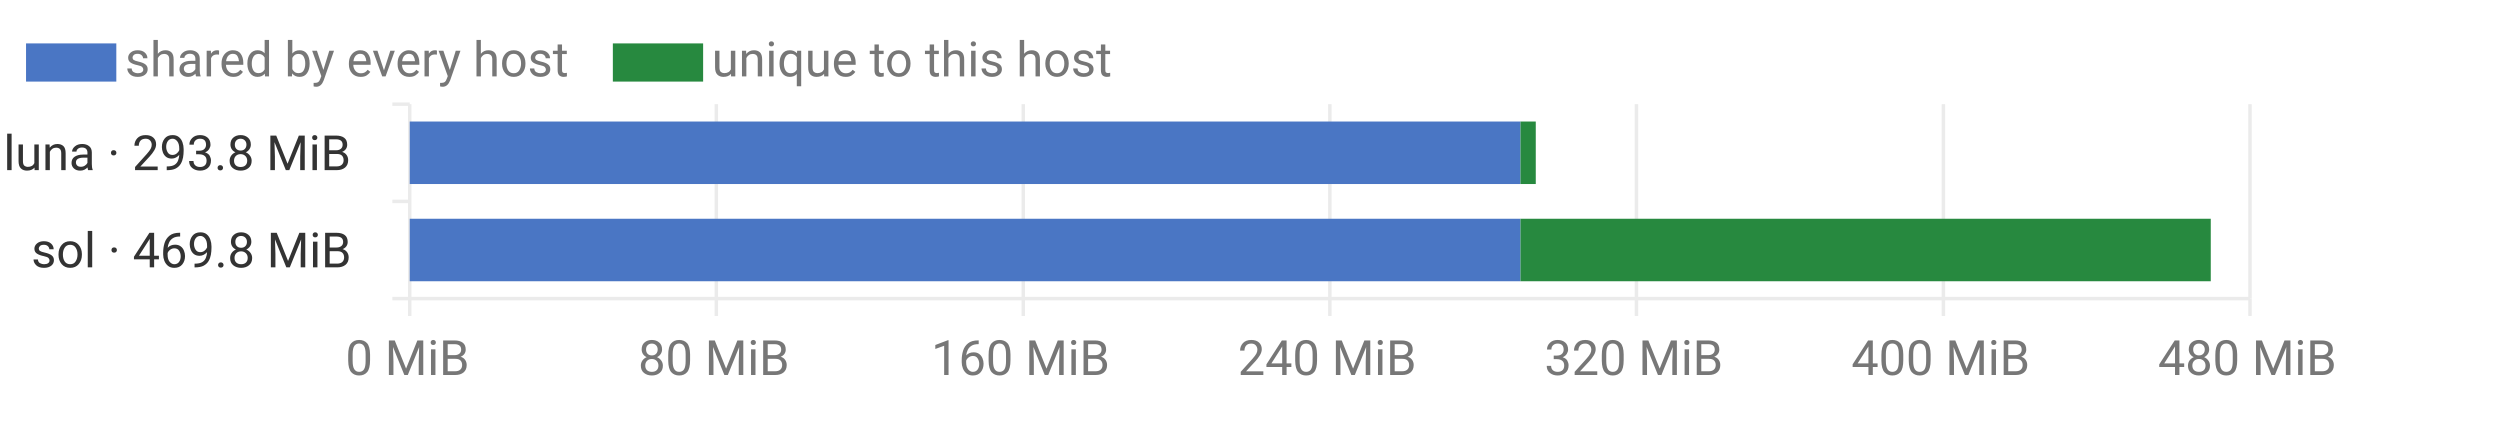
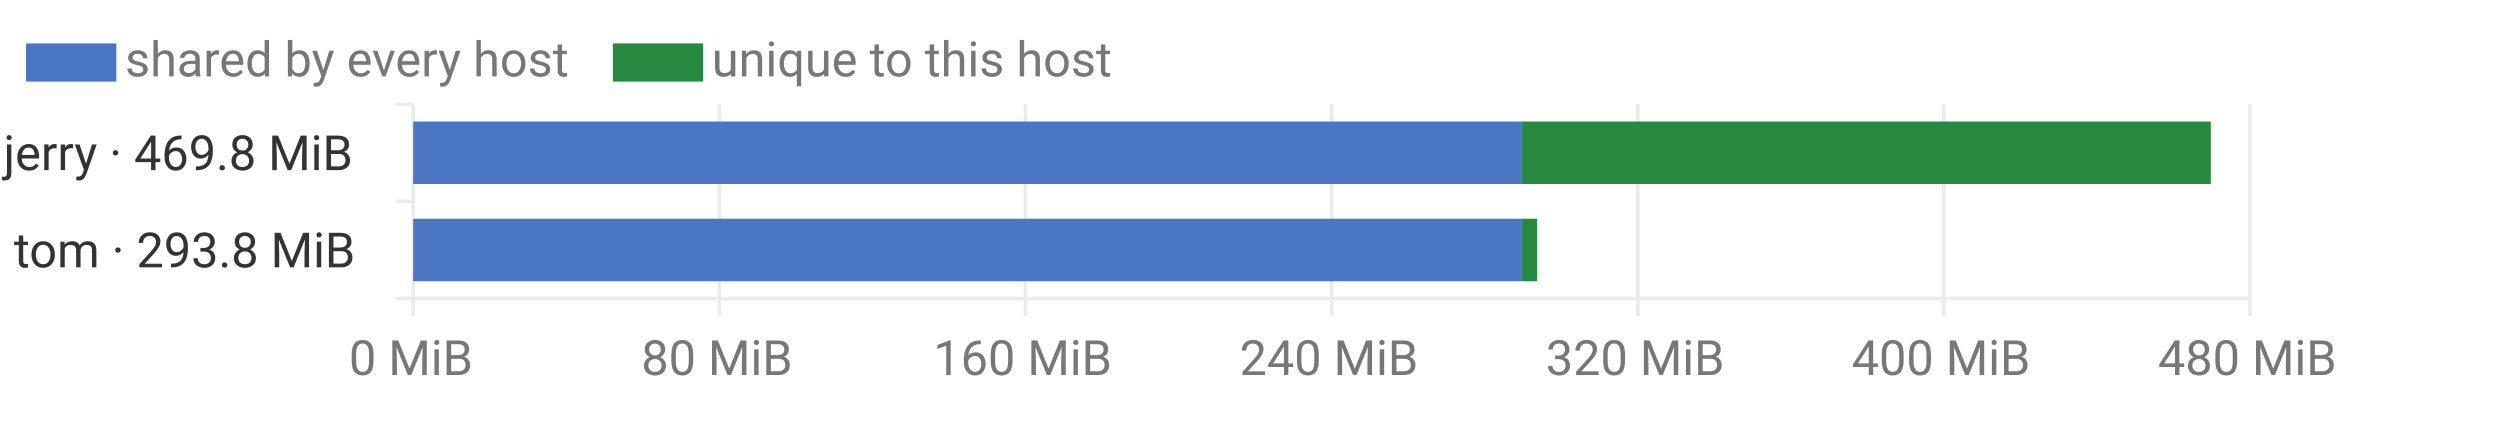
<svg xmlns="http://www.w3.org/2000/svg" width="720" height="124" viewBox="0 0 720 124">
  <g>
    <rect x="8" y="13" width="25" height="10" stroke="#4A76C4" fill="#4A76C4" />
    <text font-size="14" x="36" y="22" font-family="Roboto, Arial, sans-serif" fill="#777777">shared by every host</text>
  </g>
  <g>
    <rect x="177" y="13" width="25" height="10" stroke="#27893F" fill="#27893F" />
    <text font-size="14" x="205" y="22" font-family="Roboto, Arial, sans-serif" fill="#777777">unique to this host</text>
  </g>
  <g>
    <g stroke="#EBEBEB" stroke-width="1">
-       <line x1="118" y1="30" x2="118" y2="86" />
-       <line x1="118" y1="30" x2="113" y2="30" />
-       <line x1="118" y1="58" x2="113" y2="58" />
-       <line x1="118" y1="86" x2="113" y2="86" />
+       <line x1="119" y1="30" x2="119" y2="86" />
+       <line x1="119" y1="30" x2="114" y2="30" />
+       <line x1="119" y1="58" x2="114" y2="58" />
+       <line x1="119" y1="86" x2="114" y2="86" />
    </g>
-     <text font-size="14" x="1" y="49" font-family="Roboto, Arial, sans-serif" fill="#333333">luna · 293.8 MiB</text>
-     <text font-size="14" x="9" y="77" font-family="Roboto, Arial, sans-serif" fill="#333333">sol · 469.8 MiB</text>
+     <text font-size="14" x="1" y="49" font-family="Roboto, Arial, sans-serif" fill="#333333">jerry · 469.8 MiB</text>
+     <text font-size="14" x="4" y="77" font-family="Roboto, Arial, sans-serif" fill="#333333">tom · 293.8 MiB</text>
  </g>
  <g>
    <g stroke="#EBEBEB" stroke-width="1">
-       <line x1="118" y1="86" x2="648" y2="86" />
-       <line x1="118" y1="86" x2="118" y2="91" />
-       <line x1="206.3" y1="86" x2="206.3" y2="91" />
-       <line x1="294.7" y1="86" x2="294.7" y2="91" />
-       <line x1="383" y1="86" x2="383" y2="91" />
-       <line x1="471.3" y1="86" x2="471.3" y2="91" />
-       <line x1="559.7" y1="86" x2="559.7" y2="91" />
+       <line x1="119" y1="86" x2="648" y2="86" />
+       <line x1="119" y1="86" x2="119" y2="91" />
+       <line x1="207.2" y1="86" x2="207.2" y2="91" />
+       <line x1="295.3" y1="86" x2="295.3" y2="91" />
+       <line x1="383.5" y1="86" x2="383.5" y2="91" />
+       <line x1="471.7" y1="86" x2="471.7" y2="91" />
+       <line x1="559.8" y1="86" x2="559.8" y2="91" />
      <line x1="648" y1="86" x2="648" y2="91" />
    </g>
-     <text font-size="14" x="99.5" y="108" font-family="Roboto, Arial, sans-serif" fill="#777777">0 MiB</text>
-     <text font-size="14" x="183.8" y="108" font-family="Roboto, Arial, sans-serif" fill="#777777">80 MiB</text>
-     <text font-size="14" x="268.2" y="108" font-family="Roboto, Arial, sans-serif" fill="#777777">160 MiB</text>
-     <text font-size="14" x="356.5" y="108" font-family="Roboto, Arial, sans-serif" fill="#777777">240 MiB</text>
-     <text font-size="14" x="444.8" y="108" font-family="Roboto, Arial, sans-serif" fill="#777777">320 MiB</text>
-     <text font-size="14" x="533.2" y="108" font-family="Roboto, Arial, sans-serif" fill="#777777">400 MiB</text>
+     <text font-size="14" x="100.5" y="108" font-family="Roboto, Arial, sans-serif" fill="#777777">0 MiB</text>
+     <text font-size="14" x="184.7" y="108" font-family="Roboto, Arial, sans-serif" fill="#777777">80 MiB</text>
+     <text font-size="14" x="268.8" y="108" font-family="Roboto, Arial, sans-serif" fill="#777777">160 MiB</text>
+     <text font-size="14" x="357" y="108" font-family="Roboto, Arial, sans-serif" fill="#777777">240 MiB</text>
+     <text font-size="14" x="445.2" y="108" font-family="Roboto, Arial, sans-serif" fill="#777777">320 MiB</text>
+     <text font-size="14" x="533.3" y="108" font-family="Roboto, Arial, sans-serif" fill="#777777">400 MiB</text>
    <text font-size="14" x="621.5" y="108" font-family="Roboto, Arial, sans-serif" fill="#777777">480 MiB</text>
  </g>
  <g stroke="#EBEBEB" stroke-width="1">
-     <line x1="206.3" y1="30" x2="206.3" y2="86" />
-     <line x1="294.7" y1="30" x2="294.7" y2="86" />
-     <line x1="383" y1="30" x2="383" y2="86" />
-     <line x1="471.3" y1="30" x2="471.3" y2="86" />
-     <line x1="559.7" y1="30" x2="559.7" y2="86" />
+     <line x1="207.2" y1="30" x2="207.2" y2="86" />
+     <line x1="295.3" y1="30" x2="295.3" y2="86" />
+     <line x1="383.5" y1="30" x2="383.5" y2="86" />
+     <line x1="471.7" y1="30" x2="471.7" y2="86" />
+     <line x1="559.8" y1="30" x2="559.8" y2="86" />
    <line x1="648" y1="30" x2="648" y2="86" />
  </g>
-   <rect x="118" y="63" width="319.9" height="18" fill="#4A76C4" data-series="shared by every host" data-category="sol · 469.8 MiB" data-value="289.8" />
-   <rect x="118" y="35" width="319.9" height="18" fill="#4A76C4" data-series="shared by every host" data-category="luna · 293.8 MiB" data-value="289.8" />
-   <rect x="437.9" y="63" width="198.8" height="18" fill="#27893F" data-series="unique to this host" data-category="sol · 469.8 MiB" data-value="180" />
-   <rect x="437.9" y="35" width="4.4" height="18" fill="#27893F" data-series="unique to this host" data-category="luna · 293.8 MiB" data-value="4" />
+   <rect x="119" y="63" width="319.3" height="18" fill="#4A76C4" data-series="shared by every host" data-category="tom · 293.8 MiB" data-value="289.8" />
+   <rect x="119" y="35" width="319.3" height="18" fill="#4A76C4" data-series="shared by every host" data-category="jerry · 469.8 MiB" data-value="289.8" />
+   <rect x="438.3" y="63" width="4.4" height="18" fill="#27893F" data-series="unique to this host" data-category="tom · 293.8 MiB" data-value="4" />
+   <rect x="438.3" y="35" width="198.4" height="18" fill="#27893F" data-series="unique to this host" data-category="jerry · 469.8 MiB" data-value="180" />
</svg>
